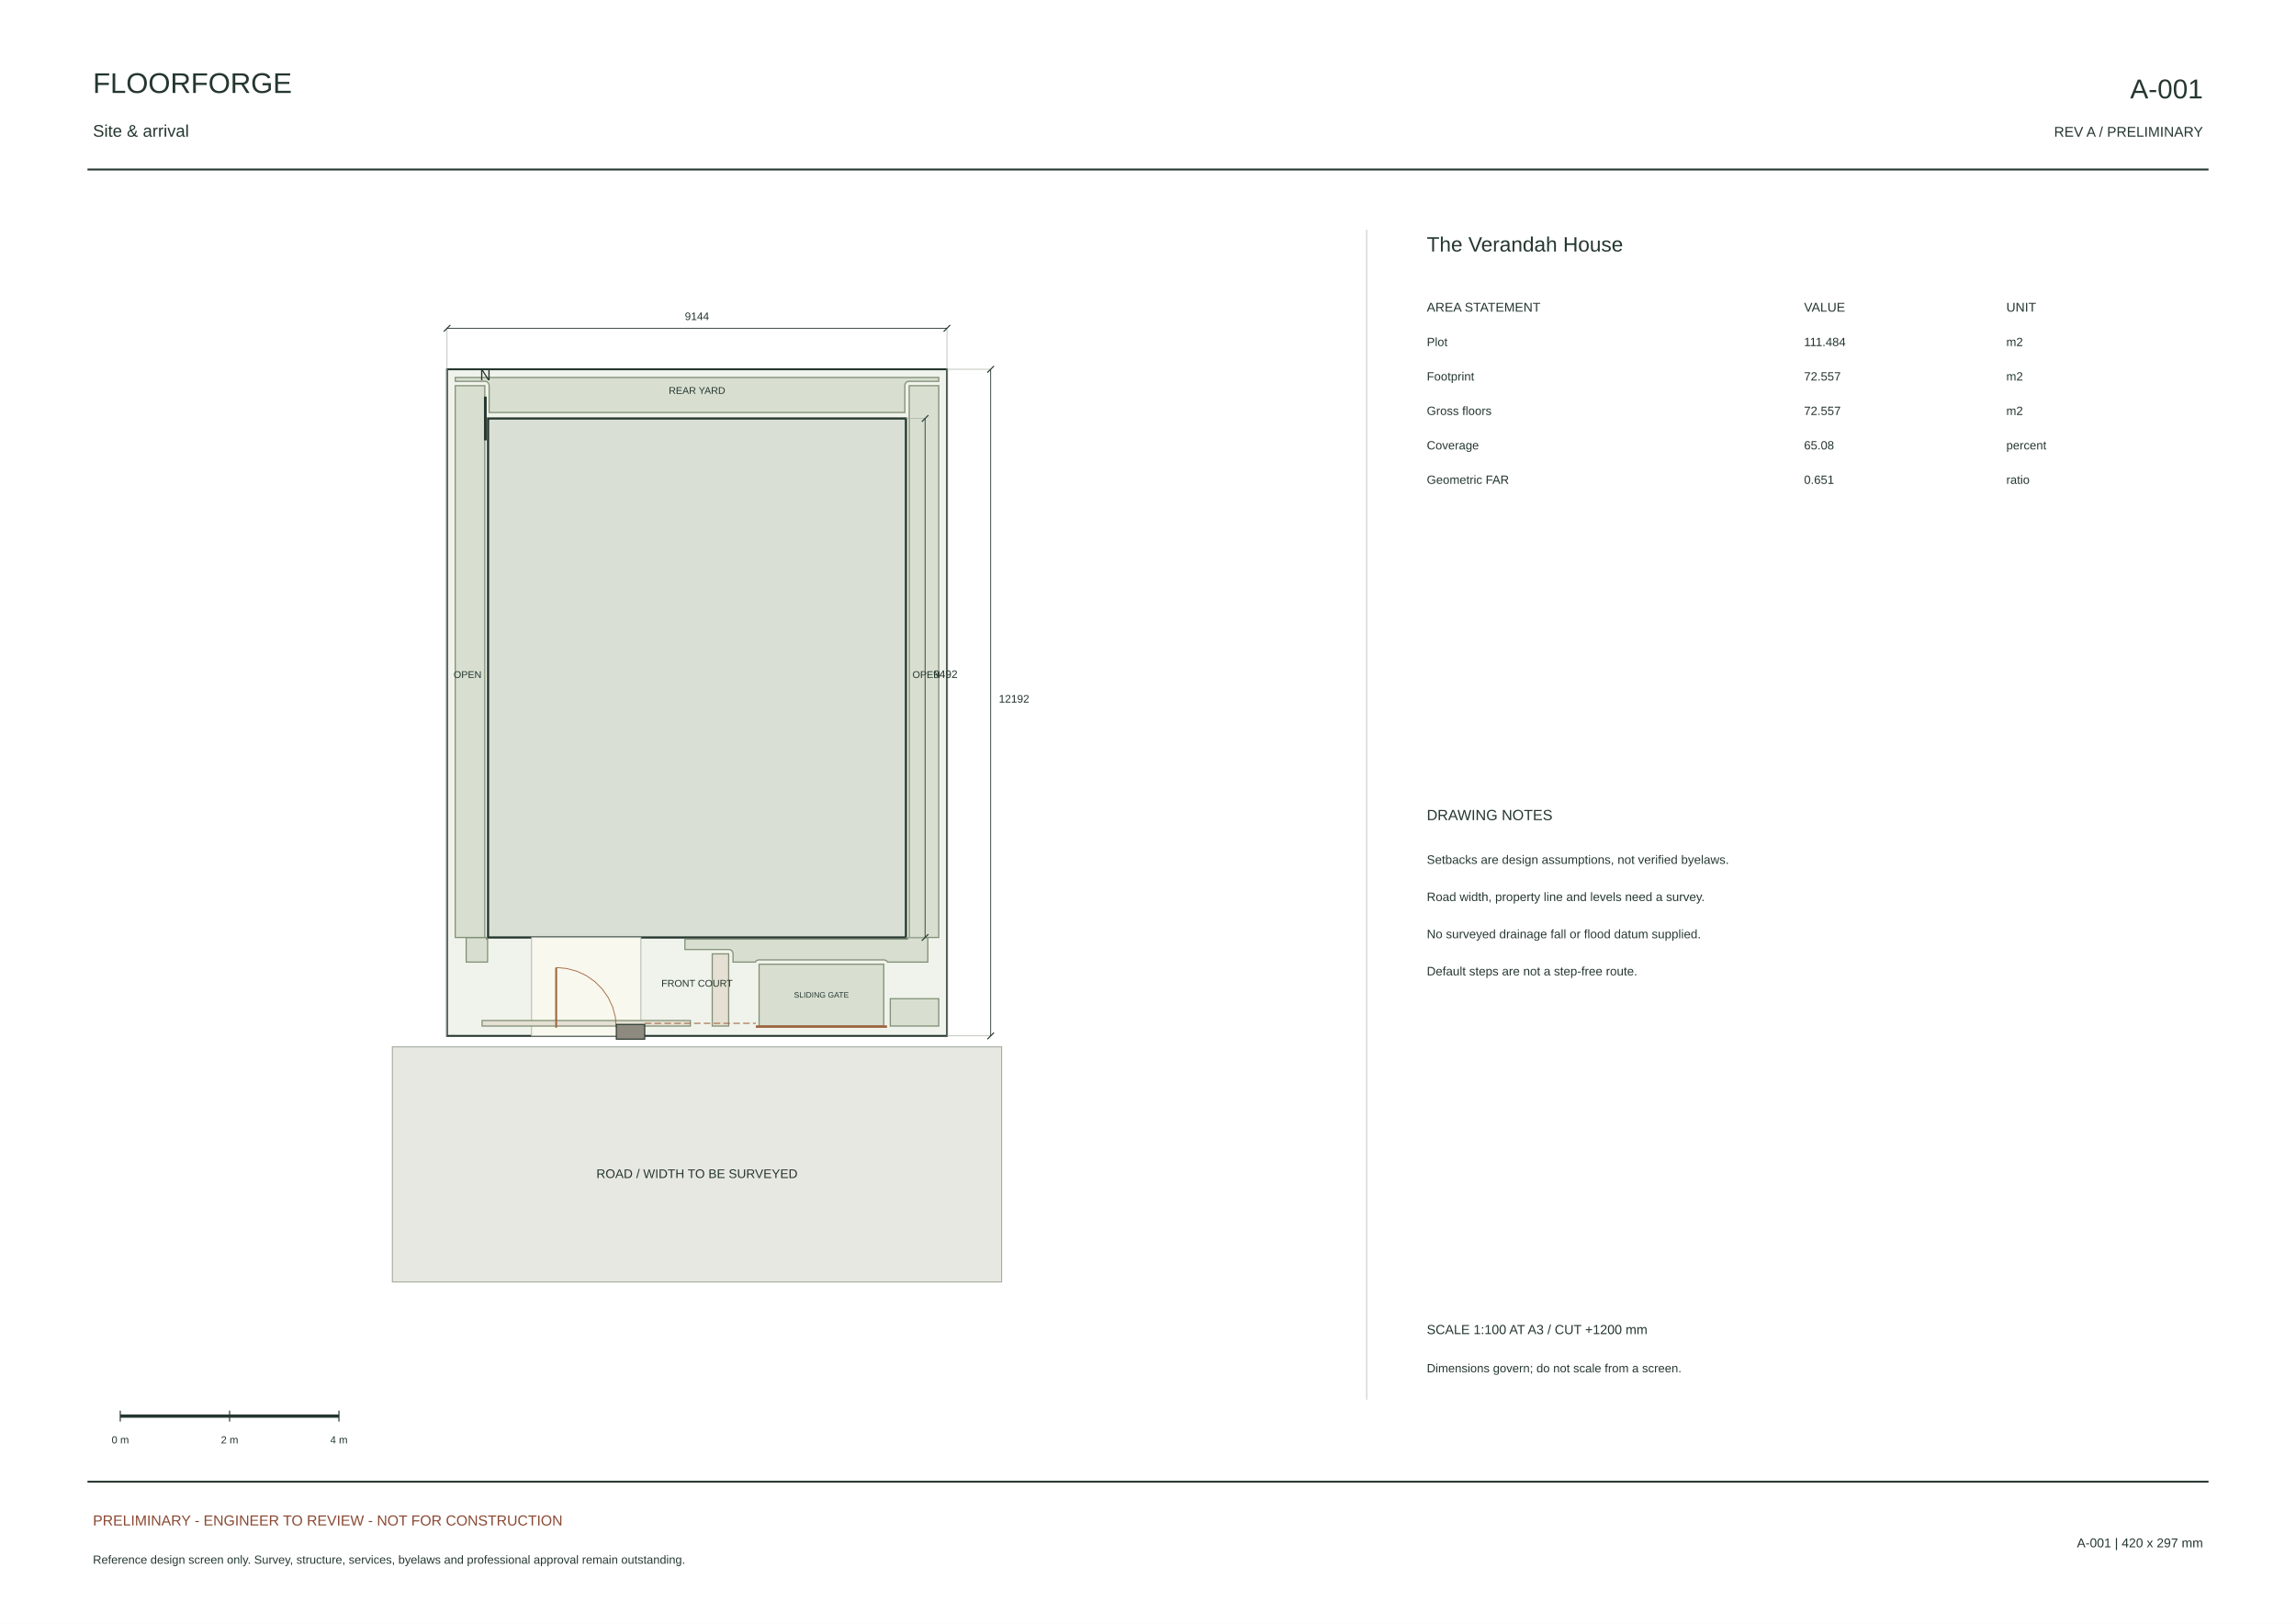
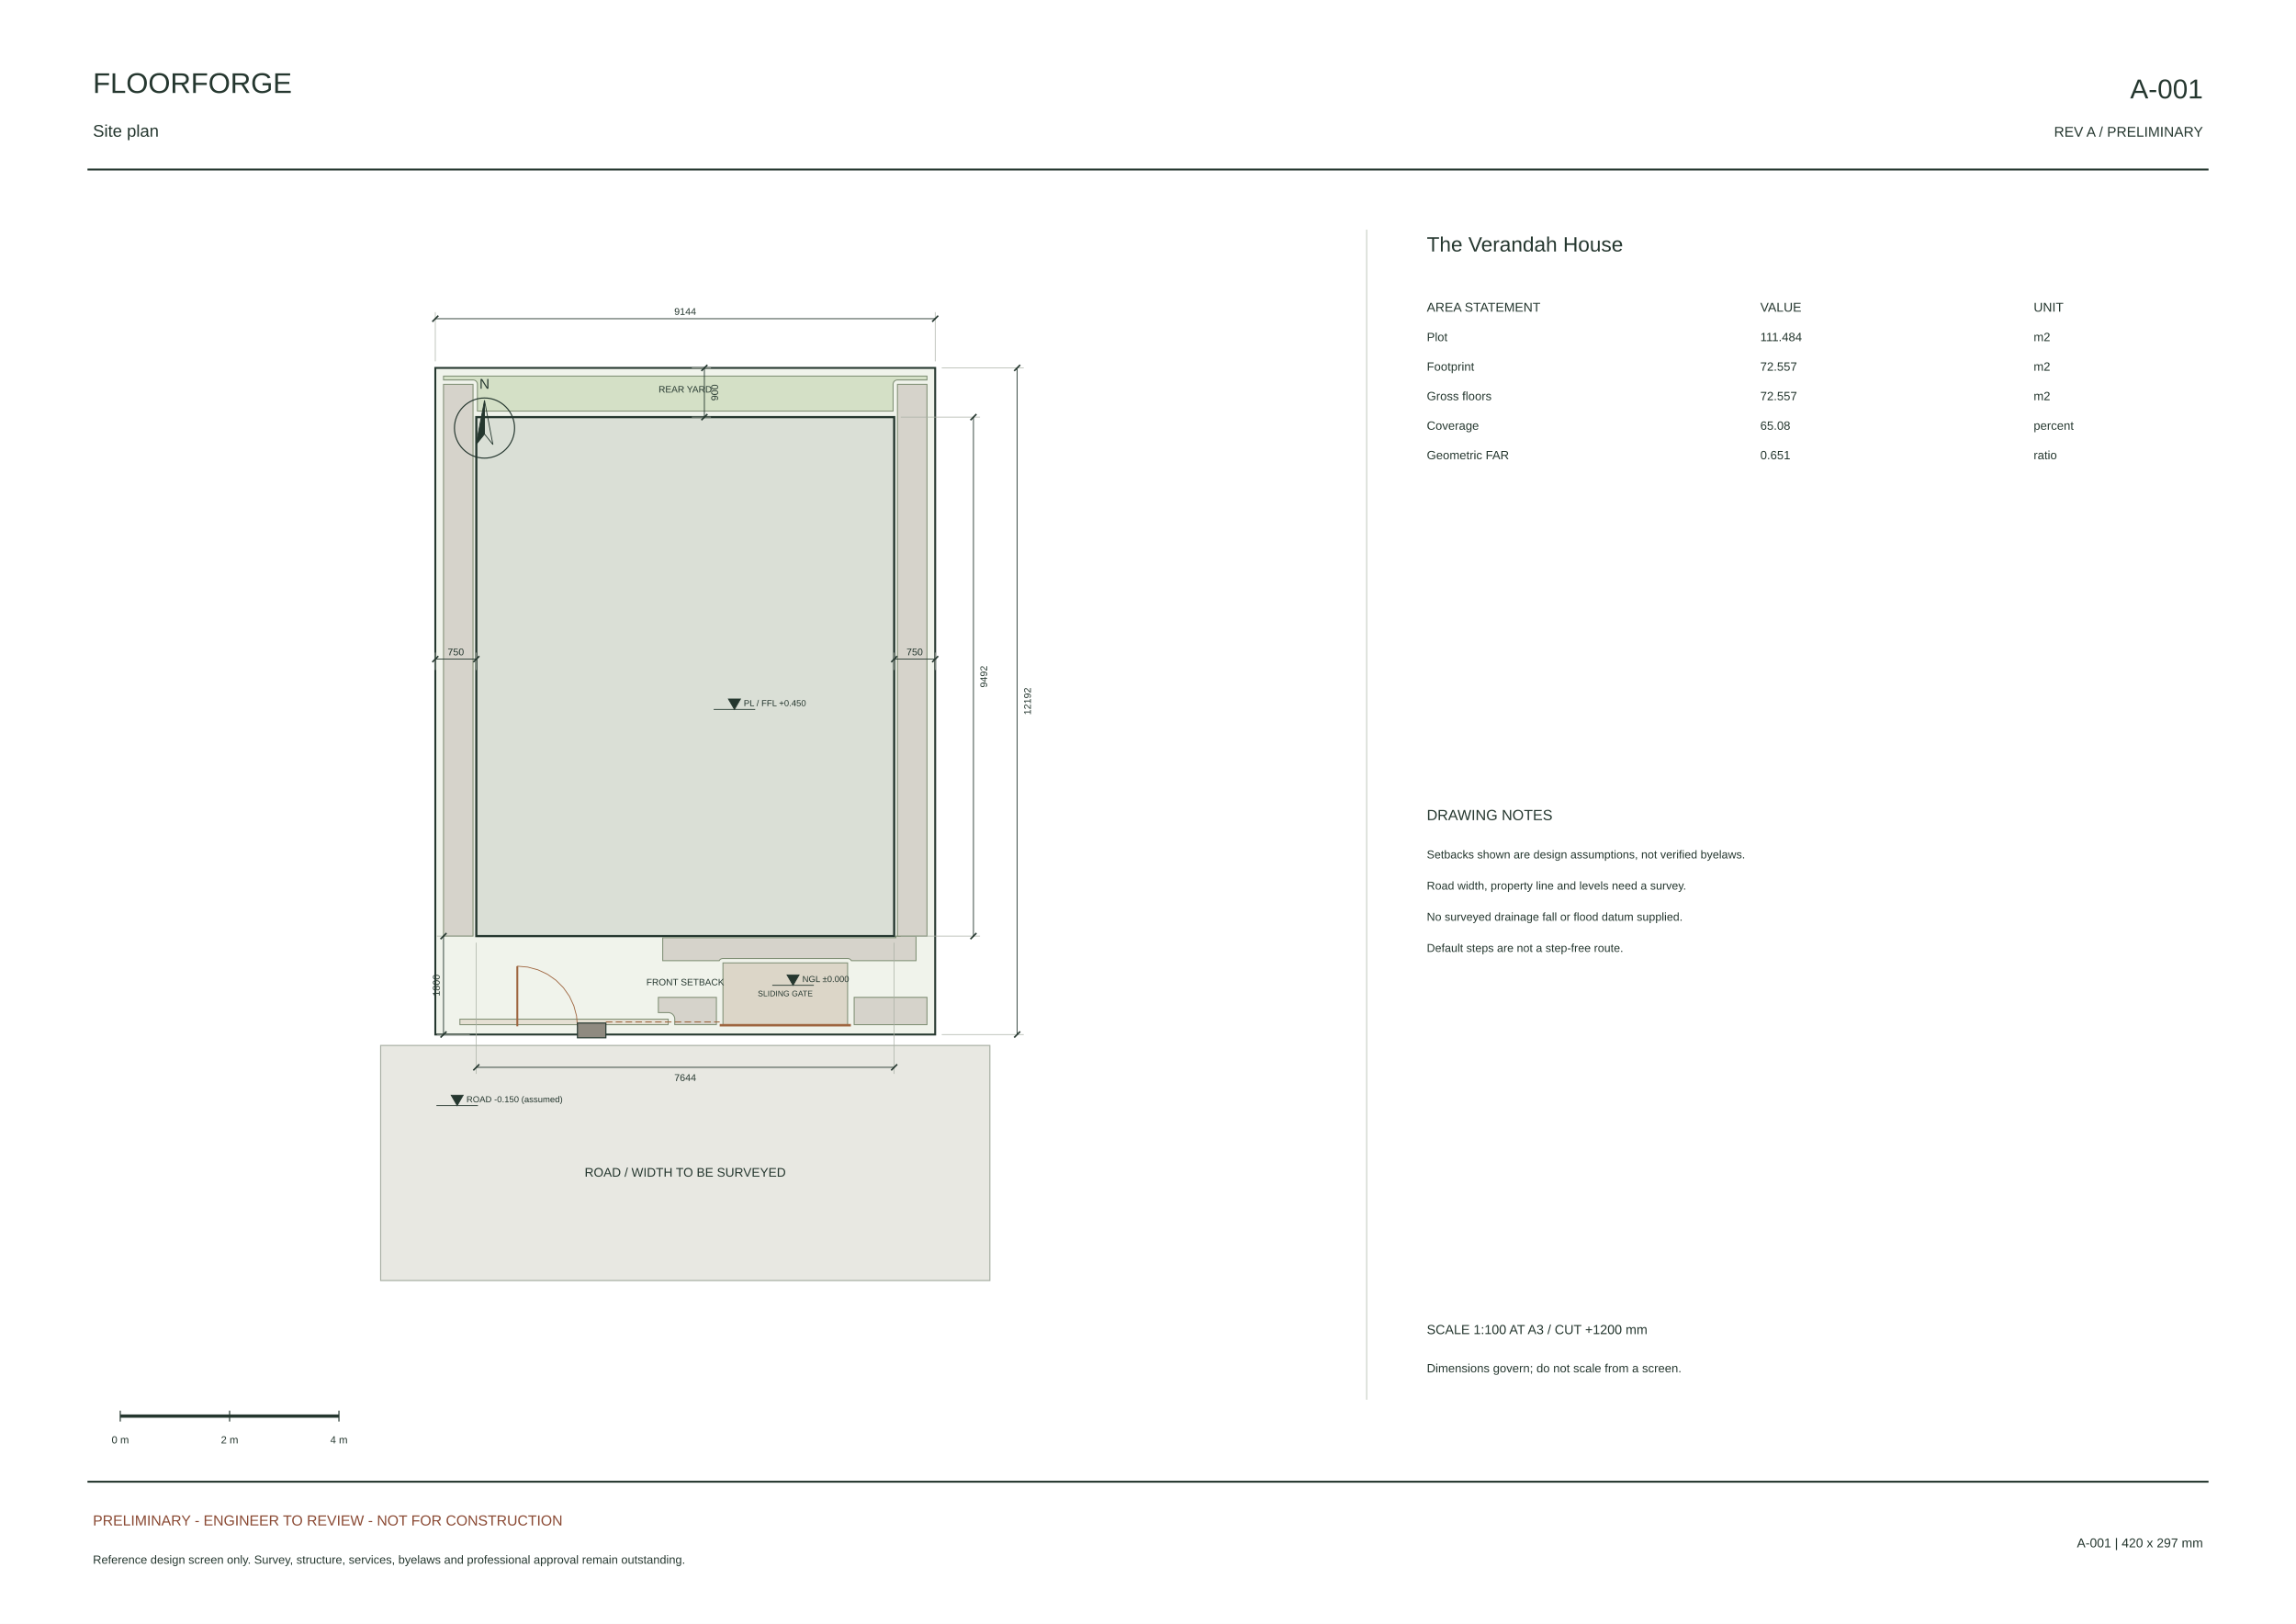
<svg xmlns="http://www.w3.org/2000/svg" width="420mm" height="297mm" viewBox="0 0 420 297">
  <rect width="420" height="297" fill="white" />
  <g font-family="Arial,Helvetica,sans-serif">
    <path d="M 16 31 H 404 M 16 271 H 404" stroke="#25372f" stroke-width=".35" />
    <text x="17" y="17" fill="#25372f" font-size="5.2" text-anchor="start">FLOORFORGE</text>
-     <text x="17" y="25" fill="#25372f" font-size="3.1" text-anchor="start">Site &amp; arrival</text>
+     <text x="17" y="25" fill="#25372f" font-size="3.1" text-anchor="start">Site plan</text>
    <text x="403" y="18" fill="#25372f" font-size="5" text-anchor="end">A-001</text>
    <text x="403" y="25" fill="#25372f" font-size="2.6" text-anchor="end">REV A / PRELIMINARY</text>
-     <polygon points="173.22,189.46 173.22,67.54 81.78,67.54 81.78,189.46 173.22,189.46" fill="#f0f3eb" stroke="#25372f" stroke-width="0.35" />
-     <polygon points="165.72,171.46 165.72,76.54 89.28,76.54 89.28,171.46" fill="#dadfd6" stroke="#25372f" stroke-width="0.4" />
-     <polygon points="71.78,234.46 183.22,234.46 183.22,191.46 71.78,191.46" fill="#e8e8e2" stroke="#a8afa4" stroke-width="0.2" />
-     <text x="127.5" y="215.46" fill="#25372f" font-size="2.3" text-anchor="middle">ROAD / WIDTH TO BE SURVEYED</text>
-     <polygon points="97.24,189.46 117.24,189.46 117.24,171.46 97.24,171.46" fill="#f9f8ee" stroke="#a8afa4" stroke-width="0.15" />
-     <polygon points="126.29,186.65 126.29,187.66 88.19,187.66 88.19,186.65" fill="#e5e0d3" stroke="#819076" stroke-width="0.22" />
-     <polygon points="133.29,174.46 133.29,187.66 130.29,187.66 130.29,174.46" fill="#e5e0d3" stroke="#819076" stroke-width="0.22" />
-     <polygon points="161.66,176.36 161.66,187.66 138.86,187.66 138.86,176.36" fill="#d8dfd1" stroke="#819076" stroke-width="0.22" />
-     <polygon points="162.86,187.66 162.86,182.66 171.72,182.66 171.72,187.66" fill="#d8dfd1" stroke="#819076" stroke-width="0.22" />
-     <polygon points="162.33,175.92 162.28,175.85 162.23,175.79 162.17,175.74 162.1,175.69 162.04,175.65 161.97,175.62 161.89,175.59 161.82,175.58 161.74,175.56 161.66,175.56 138.86,175.56 138.78,175.56 138.7,175.58 138.63,175.59 138.55,175.62 138.48,175.65 138.42,175.69 138.35,175.74 138.29,175.79 138.24,175.85 138.19,175.92 138.17,175.96 134.09,175.96 134.09,174.46 134.09,174.38 134.07,174.3 134.06,174.23 134.03,174.15 134,174.08 133.96,174.02 133.91,173.95 133.86,173.89 133.8,173.84 133.73,173.79 133.67,173.75 133.6,173.72 133.52,173.69 133.45,173.68 133.37,173.66 133.29,173.66 125.29,173.66 125.29,171.76 166.02,171.76 166.02,171.46 169.72,171.46 169.72,175.96 162.35,175.96" fill="#d8dfd1" stroke="#819076" stroke-width="0.22" />
-     <polygon points="89.19,175.96 85.28,175.96 85.28,171.46 88.98,171.46 88.98,171.76 89.19,171.76" fill="#d8dfd1" stroke="#819076" stroke-width="0.22" />
-     <polygon points="88.68,171.46 83.28,171.46 83.28,70.54 88.68,70.54" fill="#d8dfd1" stroke="#819076" stroke-width="0.22" />
-     <polygon points="166.32,171.46 166.32,70.54 171.72,70.54 171.72,171.46" fill="#d8dfd1" stroke="#819076" stroke-width="0.22" />
-     <polygon points="171.72,69.74 166.32,69.74 166.24,69.74 166.16,69.76 166.09,69.77 166.01,69.8 165.94,69.83 165.88,69.87 165.81,69.92 165.75,69.97 165.7,70.03 165.65,70.1 165.61,70.16 165.58,70.23 165.55,70.31 165.54,70.38 165.52,70.46 165.52,70.54 165.52,75.44 89.48,75.44 89.48,70.54 89.48,70.46 89.46,70.38 89.45,70.31 89.42,70.23 89.39,70.16 89.35,70.1 89.3,70.03 89.25,69.97 89.19,69.92 89.12,69.87 89.06,69.83 88.99,69.8 88.91,69.77 88.84,69.76 88.76,69.74 88.68,69.74 83.28,69.74 83.28,69.04 171.72,69.04" fill="#d8dfd1" stroke="#819076" stroke-width="0.22" />
-     <text x="127.5" y="180.46" fill="#25372f" font-size="1.8" text-anchor="middle">FRONT COURT</text>
-     <text x="85.53" y="124" fill="#25372f" font-size="1.8" text-anchor="middle">OPEN</text>
-     <text x="169.47" y="124" fill="#25372f" font-size="1.8" text-anchor="middle">OPEN</text>
-     <text x="127.5" y="72.04" fill="#25372f" font-size="1.8" text-anchor="middle">REAR YARD</text>
-     <path d="M 101.74 187.96 L 101.74 176.96" fill="none" stroke="#9e653f" stroke-width="0.35" />
-     <polyline points="112.74,187.96 112.573,186.05 112.077,184.198 111.266,182.46 110.166,180.889 108.811,179.534 107.24,178.434 105.502,177.623 103.65,177.127 101.74,176.96" fill="none" stroke="#9e653f" stroke-width="0.15" />
-     <path d="M 138.26 187.76 L 162.26 187.76" fill="none" stroke="#9e653f" stroke-width="0.45" />
-     <path d="M 117.94 187.16 L 138.26 187.16" fill="none" stroke="#9e653f" stroke-width="0.18" stroke-dasharray="1.2 .6" />
-     <text x="150.26" y="182.46" fill="#25372f" font-size="1.45" text-anchor="middle">SLIDING GATE</text>
-     <polygon points="112.74,190.06 117.94,190.06 117.94,187.36 112.74,187.36" fill="#8f8a80" stroke="#25372f" stroke-width="0.2" />
-     <path d="M 81.78 189.46 L 81.78 60.04" fill="none" stroke="#a8afa4" stroke-width="0.12" />
-     <path d="M 173.22 189.46 L 173.22 60.04" fill="none" stroke="#a8afa4" stroke-width="0.12" />
-     <path d="M 81.78 60.04 L 173.22 60.04" fill="none" stroke="#25372f" stroke-width="0.15" />
-     <path d="M 81.18 60.64 L 82.38 59.44" fill="none" stroke="#25372f" stroke-width="0.2" />
-     <path d="M 172.62 60.64 L 173.82 59.44" fill="none" stroke="#25372f" stroke-width="0.2" />
-     <text x="127.5" y="58.54" fill="#25372f" font-size="2.0" text-anchor="middle">9144</text>
-     <path d="M 173.22 189.46 L 181.22 189.46" fill="none" stroke="#a8afa4" stroke-width="0.12" />
-     <path d="M 173.22 67.54 L 181.22 67.54" fill="none" stroke="#a8afa4" stroke-width="0.12" />
-     <path d="M 181.22 189.46 L 181.22 67.54" fill="none" stroke="#25372f" stroke-width="0.15" />
-     <path d="M 180.62 190.06 L 181.82 188.86" fill="none" stroke="#25372f" stroke-width="0.2" />
-     <path d="M 180.62 68.14 L 181.82 66.94" fill="none" stroke="#25372f" stroke-width="0.2" />
-     <text x="182.72" y="128.5" fill="#25372f" font-size="2.0" text-anchor="start">12192</text>
-     <path d="M 165.72 171.46 L 169.22 171.46" fill="none" stroke="#a8afa4" stroke-width="0.12" />
-     <path d="M 165.72 76.54 L 169.22 76.54" fill="none" stroke="#a8afa4" stroke-width="0.12" />
-     <path d="M 169.22 171.46 L 169.22 76.54" fill="none" stroke="#25372f" stroke-width="0.15" />
-     <path d="M 168.62 172.06 L 169.82 170.86" fill="none" stroke="#25372f" stroke-width="0.2" />
-     <path d="M 168.62 77.14 L 169.82 75.94" fill="none" stroke="#25372f" stroke-width="0.2" />
-     <text x="170.72" y="124" fill="#25372f" font-size="2.0" text-anchor="start">9492</text>
-     <path d="M 88.78 80.54 L 88.78 72.54" fill="none" stroke="#25372f" stroke-width="0.5" />
-     <text x="88.78" y="69.54" fill="#25372f" font-size="2.8" text-anchor="middle">N</text>
+     <polygon points="171.07,189.21 171.07,67.29 79.63,67.29 79.63,189.21 171.07,189.21" fill="#f0f3eb" stroke="#25372f" stroke-width="0.35" />
+     <polygon points="163.57,171.21 163.57,76.29 87.13,76.29 87.13,171.21" fill="#dadfd6" stroke="#25372f" stroke-width="0.4" />
+     <polygon points="69.63,234.21 181.07,234.21 181.07,191.21 69.63,191.21" fill="#e8e8e2" stroke="#a8afa4" stroke-width="0.2" />
+     <text x="125.35" y="215.21" fill="#25372f" font-size="2.3" text-anchor="middle">ROAD / WIDTH TO BE SURVEYED</text>
+     <polygon points="122.23,186.4 122.23,187.41 84.13,187.41 84.13,186.4" fill="#e5e0d3" stroke="#819076" stroke-width="0.18" />
+     <polygon points="155.05,176.11 155.05,187.41 132.25,187.41 132.25,176.11" fill="#dcd6c8" stroke="#819076" stroke-width="0.18" />
+     <polygon points="156.25,187.41 156.25,182.41 169.57,182.41 169.57,187.41" fill="#d6d3cb" stroke="#819076" stroke-width="0.18" />
+     <polygon points="123.43,187.41 123.43,186.4 123.42,186.28 123.41,186.17 123.38,186.05 123.34,185.94 123.29,185.83 123.23,185.73 123.16,185.64 123.08,185.55 122.99,185.47 122.9,185.4 122.8,185.34 122.69,185.29 122.58,185.25 122.46,185.22 122.35,185.21 122.23,185.2 120.43,185.2 120.43,182.41 131.05,182.41 131.05,187.41" fill="#d6d3cb" stroke="#819076" stroke-width="0.18" />
+     <polygon points="155.72,175.67 155.67,175.6 155.62,175.54 155.56,175.49 155.49,175.44 155.43,175.4 155.36,175.37 155.28,175.34 155.21,175.33 155.13,175.31 155.05,175.31 132.25,175.31 132.17,175.31 132.09,175.33 132.02,175.34 131.94,175.37 131.87,175.4 131.81,175.44 131.74,175.49 131.68,175.54 131.63,175.6 131.58,175.67 131.56,175.71 121.23,175.71 121.23,171.51 163.87,171.51 163.87,171.21 167.57,171.21 167.57,175.71 155.74,175.71" fill="#d6d3cb" stroke="#819076" stroke-width="0.18" />
+     <polygon points="86.53,171.21 81.13,171.21 81.13,70.29 86.53,70.29" fill="#d6d3cb" stroke="#819076" stroke-width="0.18" />
+     <polygon points="164.17,171.21 164.17,70.29 169.57,70.29 169.57,171.21" fill="#d6d3cb" stroke="#819076" stroke-width="0.18" />
+     <polygon points="169.57,69.49 164.17,69.49 164.09,69.49 164.01,69.51 163.94,69.52 163.86,69.55 163.79,69.58 163.73,69.62 163.66,69.67 163.6,69.72 163.55,69.78 163.5,69.85 163.46,69.91 163.43,69.98 163.4,70.06 163.39,70.13 163.37,70.21 163.37,70.29 163.37,75.19 87.33,75.19 87.33,70.29 87.33,70.21 87.31,70.13 87.3,70.06 87.27,69.98 87.24,69.91 87.2,69.85 87.15,69.78 87.1,69.72 87.04,69.67 86.97,69.62 86.91,69.58 86.84,69.55 86.76,69.52 86.69,69.51 86.61,69.49 86.53,69.49 81.13,69.49 81.13,68.79 169.57,68.79" fill="#d4e0c6" stroke="#819076" stroke-width="0.18" />
+     <text x="125.35" y="180.21" fill="#25372f" font-size="1.7" text-anchor="middle">FRONT SETBACK</text>
+     <text x="125.35" y="71.79" fill="#25372f" font-size="1.7" text-anchor="middle">REAR YARD</text>
+     <path d="M 94.63 187.71 L 94.63 176.71" fill="none" stroke="#9e653f" stroke-width="0.35" />
+     <polyline points="105.63,187.71 105.463,185.8 104.967,183.948 104.156,182.21 103.056,180.639 101.701,179.284 100.13,178.184 98.392,177.373 96.54,176.877 94.63,176.71" fill="none" stroke="#9e653f" stroke-width="0.15" />
+     <path d="M 131.65 187.51 L 155.65 187.51" fill="none" stroke="#9e653f" stroke-width="0.45" />
+     <path d="M 110.83 186.91 L 131.65 186.91" fill="none" stroke="#9e653f" stroke-width="0.18" stroke-dasharray="1.2 .6" />
+     <text x="143.65" y="182.21" fill="#25372f" font-size="1.45" text-anchor="middle">SLIDING GATE</text>
+     <polygon points="105.63,189.81 110.83,189.81 110.83,187.11 105.63,187.11" fill="#8f8a80" stroke="#25372f" stroke-width="0.2" />
+     <path d="M 79.63 66.09 L 79.63 57.09" fill="none" stroke="#a8afa4" stroke-width="0.12" />
+     <path d="M 171.07 66.09 L 171.07 57.09" fill="none" stroke="#a8afa4" stroke-width="0.12" />
+     <path d="M 79.63 58.29 L 171.07 58.29" fill="none" stroke="#25372f" stroke-width="0.15" />
+     <path d="M 79.08 58.84 L 80.18 57.74" fill="none" stroke="#25372f" stroke-width="0.28" />
+     <path d="M 170.52 58.84 L 171.62 57.74" fill="none" stroke="#25372f" stroke-width="0.28" />
+     <text x="125.35" y="57.59" fill="#25372f" font-size="1.8" text-anchor="middle">9144</text>
+     <path d="M 172.27 189.21 L 187.27 189.21" fill="none" stroke="#a8afa4" stroke-width="0.12" />
+     <path d="M 172.27 67.29 L 187.27 67.29" fill="none" stroke="#a8afa4" stroke-width="0.12" />
+     <path d="M 186.07 189.21 L 186.07 67.29" fill="none" stroke="#25372f" stroke-width="0.15" />
+     <path d="M 185.52 189.76 L 186.62 188.66" fill="none" stroke="#25372f" stroke-width="0.28" />
+     <path d="M 185.52 67.84 L 186.62 66.74" fill="none" stroke="#25372f" stroke-width="0.28" />
+     <text x="188.57" y="128.25" fill="#25372f" font-size="1.8" text-anchor="middle" transform="rotate(-90.0 188.57 128.25)">12192</text>
+     <path d="M 87.13 172.41 L 87.13 196.41" fill="none" stroke="#a8afa4" stroke-width="0.12" />
+     <path d="M 163.57 172.41 L 163.57 196.41" fill="none" stroke="#a8afa4" stroke-width="0.12" />
+     <path d="M 87.13 195.21 L 163.57 195.21" fill="none" stroke="#25372f" stroke-width="0.15" />
+     <path d="M 86.58 195.76 L 87.68 194.66" fill="none" stroke="#25372f" stroke-width="0.28" />
+     <path d="M 163.02 195.76 L 164.12 194.66" fill="none" stroke="#25372f" stroke-width="0.28" />
+     <text x="125.35" y="197.71" fill="#25372f" font-size="1.8" text-anchor="middle">7644</text>
+     <path d="M 85.93 189.21 L 79.93 189.21" fill="none" stroke="#a8afa4" stroke-width="0.12" />
+     <path d="M 85.93 171.21 L 79.93 171.21" fill="none" stroke="#a8afa4" stroke-width="0.12" />
+     <path d="M 81.13 189.21 L 81.13 171.21" fill="none" stroke="#25372f" stroke-width="0.15" />
+     <path d="M 80.58 189.76 L 81.68 188.66" fill="none" stroke="#25372f" stroke-width="0.28" />
+     <path d="M 80.58 171.76 L 81.68 170.66" fill="none" stroke="#25372f" stroke-width="0.28" />
+     <text x="80.43" y="180.21" fill="#25372f" font-size="1.8" text-anchor="middle" transform="rotate(-90.0 80.43 180.21)">1800</text>
+     <path d="M 126.55 76.29 L 130.05 76.29" fill="none" stroke="#a8afa4" stroke-width="0.12" />
+     <path d="M 126.55 67.29 L 130.05 67.29" fill="none" stroke="#a8afa4" stroke-width="0.12" />
+     <path d="M 128.85 76.29 L 128.85 67.29" fill="none" stroke="#25372f" stroke-width="0.15" />
+     <path d="M 128.3 76.84 L 129.4 75.74" fill="none" stroke="#25372f" stroke-width="0.28" />
+     <path d="M 128.3 67.84 L 129.4 66.74" fill="none" stroke="#25372f" stroke-width="0.28" />
+     <text x="131.35" y="71.79" fill="#25372f" font-size="1.8" text-anchor="middle" transform="rotate(-90.0 131.35 71.79)">900</text>
+     <path d="M 79.63 122.55 L 79.63 119.35" fill="none" stroke="#a8afa4" stroke-width="0.12" />
+     <path d="M 87.13 122.55 L 87.13 119.35" fill="none" stroke="#a8afa4" stroke-width="0.12" />
+     <path d="M 79.63 120.55 L 87.13 120.55" fill="none" stroke="#25372f" stroke-width="0.15" />
+     <path d="M 79.08 121.1 L 80.18 120" fill="none" stroke="#25372f" stroke-width="0.28" />
+     <path d="M 86.58 121.1 L 87.68 120" fill="none" stroke="#25372f" stroke-width="0.28" />
+     <text x="83.38" y="119.85" fill="#25372f" font-size="1.8" text-anchor="middle">750</text>
+     <path d="M 163.57 122.55 L 163.57 119.35" fill="none" stroke="#a8afa4" stroke-width="0.12" />
+     <path d="M 171.07 122.55 L 171.07 119.35" fill="none" stroke="#a8afa4" stroke-width="0.12" />
+     <path d="M 163.57 120.55 L 171.07 120.55" fill="none" stroke="#25372f" stroke-width="0.15" />
+     <path d="M 163.02 121.1 L 164.12 120" fill="none" stroke="#25372f" stroke-width="0.28" />
+     <path d="M 170.52 121.1 L 171.62 120" fill="none" stroke="#25372f" stroke-width="0.28" />
+     <text x="167.32" y="119.85" fill="#25372f" font-size="1.8" text-anchor="middle">750</text>
+     <path d="M 164.77 171.21 L 179.27 171.21" fill="none" stroke="#a8afa4" stroke-width="0.12" />
+     <path d="M 164.77 76.29 L 179.27 76.29" fill="none" stroke="#a8afa4" stroke-width="0.12" />
+     <path d="M 178.07 171.21 L 178.07 76.29" fill="none" stroke="#25372f" stroke-width="0.15" />
+     <path d="M 177.52 171.76 L 178.62 170.66" fill="none" stroke="#25372f" stroke-width="0.28" />
+     <path d="M 177.52 76.84 L 178.62 75.74" fill="none" stroke="#25372f" stroke-width="0.28" />
+     <text x="180.57" y="123.75" fill="#25372f" font-size="1.8" text-anchor="middle" transform="rotate(-90.0 180.57 123.75)">9492</text>
+     <polygon points="82.53,200.31 84.73,200.31 83.63,202.21" fill="#25372f" stroke="#25372f" stroke-width="0.15" />
+     <path d="M 79.83 202.21 L 87.43 202.21" fill="none" stroke="#25372f" stroke-width="0.15" />
+     <text x="85.33" y="201.61" fill="#25372f" font-size="1.6" text-anchor="start">ROAD -0.150 (assumed)</text>
+     <polygon points="143.97,178.31 146.17,178.31 145.07,180.21" fill="#25372f" stroke="#25372f" stroke-width="0.15" />
+     <path d="M 141.27 180.21 L 148.87 180.21" fill="none" stroke="#25372f" stroke-width="0.15" />
+     <text x="146.77" y="179.61" fill="#25372f" font-size="1.6" text-anchor="start">NGL ±0.000</text>
+     <polygon points="133.25,127.85 135.45,127.85 134.35,129.75" fill="#25372f" stroke="#25372f" stroke-width="0.15" />
+     <path d="M 130.55 129.75 L 138.15 129.75" fill="none" stroke="#25372f" stroke-width="0.15" />
+     <text x="136.05" y="129.15" fill="#25372f" font-size="1.6" text-anchor="start">PL / FFL +0.450</text>
+     <circle cx="88.63" cy="78.29" r="5.5" fill="none" stroke="#25372f" stroke-width="0.2" />
+     <polygon points="88.63,73.23 87.09,81.315 88.63,79.39" fill="#25372f" stroke="#25372f" stroke-width="0.15" />
+     <polygon points="88.63,73.23 90.17,81.315 88.63,79.39" fill="none" stroke="#25372f" stroke-width="0.15" />
+     <text x="88.63" y="71.09" fill="#25372f" font-size="2.6" text-anchor="middle">N</text>
    <path d="M 250 42 V 256" stroke="#c9d0c7" stroke-width=".2" />
    <text x="261" y="46" fill="#25372f" font-size="3.8" text-anchor="start">The Verandah House</text>
    <text x="261" y="57" fill="#25372f" font-size="2.35" text-anchor="start">AREA STATEMENT</text>
-     <text x="330" y="57" fill="#25372f" font-size="2.35" text-anchor="start">VALUE</text>
-     <text x="367" y="57" fill="#25372f" font-size="2.35" text-anchor="start">UNIT</text>
-     <text x="261" y="63.3" fill="#25372f" font-size="2.2" text-anchor="start">Plot</text>
-     <text x="330" y="63.3" fill="#25372f" font-size="2.2" text-anchor="start">111.484</text>
-     <text x="367" y="63.3" fill="#25372f" font-size="2.2" text-anchor="start">m2</text>
-     <text x="261" y="69.6" fill="#25372f" font-size="2.2" text-anchor="start">Footprint</text>
-     <text x="330" y="69.6" fill="#25372f" font-size="2.2" text-anchor="start">72.557</text>
-     <text x="367" y="69.6" fill="#25372f" font-size="2.2" text-anchor="start">m2</text>
-     <text x="261" y="75.9" fill="#25372f" font-size="2.2" text-anchor="start">Gross floors</text>
-     <text x="330" y="75.9" fill="#25372f" font-size="2.2" text-anchor="start">72.557</text>
-     <text x="367" y="75.9" fill="#25372f" font-size="2.2" text-anchor="start">m2</text>
-     <text x="261" y="82.2" fill="#25372f" font-size="2.2" text-anchor="start">Coverage</text>
-     <text x="330" y="82.2" fill="#25372f" font-size="2.2" text-anchor="start">65.08</text>
-     <text x="367" y="82.2" fill="#25372f" font-size="2.2" text-anchor="start">percent</text>
-     <text x="261" y="88.5" fill="#25372f" font-size="2.2" text-anchor="start">Geometric FAR</text>
-     <text x="330" y="88.5" fill="#25372f" font-size="2.2" text-anchor="start">0.651</text>
-     <text x="367" y="88.5" fill="#25372f" font-size="2.2" text-anchor="start">ratio</text>
+     <text x="322" y="57" fill="#25372f" font-size="2.35" text-anchor="start">VALUE</text>
+     <text x="372" y="57" fill="#25372f" font-size="2.35" text-anchor="start">UNIT</text>
+     <text x="261" y="62.4" fill="#25372f" font-size="2.2" text-anchor="start">Plot</text>
+     <text x="322" y="62.4" fill="#25372f" font-size="2.2" text-anchor="start">111.484</text>
+     <text x="372" y="62.4" fill="#25372f" font-size="2.2" text-anchor="start">m2</text>
+     <text x="261" y="67.8" fill="#25372f" font-size="2.2" text-anchor="start">Footprint</text>
+     <text x="322" y="67.8" fill="#25372f" font-size="2.2" text-anchor="start">72.557</text>
+     <text x="372" y="67.8" fill="#25372f" font-size="2.2" text-anchor="start">m2</text>
+     <text x="261" y="73.2" fill="#25372f" font-size="2.2" text-anchor="start">Gross floors</text>
+     <text x="322" y="73.2" fill="#25372f" font-size="2.2" text-anchor="start">72.557</text>
+     <text x="372" y="73.2" fill="#25372f" font-size="2.2" text-anchor="start">m2</text>
+     <text x="261" y="78.6" fill="#25372f" font-size="2.2" text-anchor="start">Coverage</text>
+     <text x="322" y="78.6" fill="#25372f" font-size="2.2" text-anchor="start">65.08</text>
+     <text x="372" y="78.6" fill="#25372f" font-size="2.2" text-anchor="start">percent</text>
+     <text x="261" y="84" fill="#25372f" font-size="2.2" text-anchor="start">Geometric FAR</text>
+     <text x="322" y="84" fill="#25372f" font-size="2.2" text-anchor="start">0.651</text>
+     <text x="372" y="84" fill="#25372f" font-size="2.2" text-anchor="start">ratio</text>
    <text x="261" y="150" fill="#25372f" font-size="2.7" text-anchor="start">DRAWING NOTES</text>
-     <text x="261" y="158" fill="#25372f" font-size="2.25" text-anchor="start">Setbacks are design assumptions, not verified byelaws.</text>
-     <text x="261" y="164.8" fill="#25372f" font-size="2.25" text-anchor="start">Road width, property line and levels need a survey.</text>
-     <text x="261" y="171.6" fill="#25372f" font-size="2.25" text-anchor="start">No surveyed drainage fall or flood datum supplied.</text>
-     <text x="261" y="178.4" fill="#25372f" font-size="2.25" text-anchor="start">Default steps are not a step-free route.</text>
+     <text x="261" y="157" fill="#25372f" font-size="2.1" text-anchor="start">Setbacks shown are design assumptions, not verified byelaws.</text>
+     <text x="261" y="162.7" fill="#25372f" font-size="2.1" text-anchor="start">Road width, property line and levels need a survey.</text>
+     <text x="261" y="168.4" fill="#25372f" font-size="2.1" text-anchor="start">No surveyed drainage fall or flood datum supplied.</text>
+     <text x="261" y="174.1" fill="#25372f" font-size="2.1" text-anchor="start">Default steps are not a step-free route.</text>
    <text x="261" y="244" fill="#25372f" font-size="2.4" text-anchor="start">SCALE 1:100 AT A3 / CUT +1200 mm</text>
    <text x="261" y="251" fill="#25372f" font-size="2.2" text-anchor="start">Dimensions govern; do not scale from a screen.</text>
    <path d="M 22 259 H 62.0" stroke="#25372f" stroke-width=".6" />
    <path d="M 22.0 258 V 260" stroke="#25372f" stroke-width=".2" />
    <text x="22" y="264" fill="#25372f" font-size="1.9" text-anchor="middle">0 m</text>
    <path d="M 42.0 258 V 260" stroke="#25372f" stroke-width=".2" />
    <text x="42" y="264" fill="#25372f" font-size="1.9" text-anchor="middle">2 m</text>
    <path d="M 62.0 258 V 260" stroke="#25372f" stroke-width=".2" />
    <text x="62" y="264" fill="#25372f" font-size="1.9" text-anchor="middle">4 m</text>
    <text x="17" y="279" fill="#8a4933" font-size="2.65" text-anchor="start">PRELIMINARY - ENGINEER TO REVIEW - NOT FOR CONSTRUCTION</text>
    <text x="17" y="286" fill="#25372f" font-size="2.15" text-anchor="start">Reference design screen only. Survey, structure, services, byelaws and professional approval remain outstanding.</text>
    <text x="403" y="283" fill="#25372f" font-size="2.35" text-anchor="end">A-001  |  420 x 297 mm</text>
  </g>
</svg>
